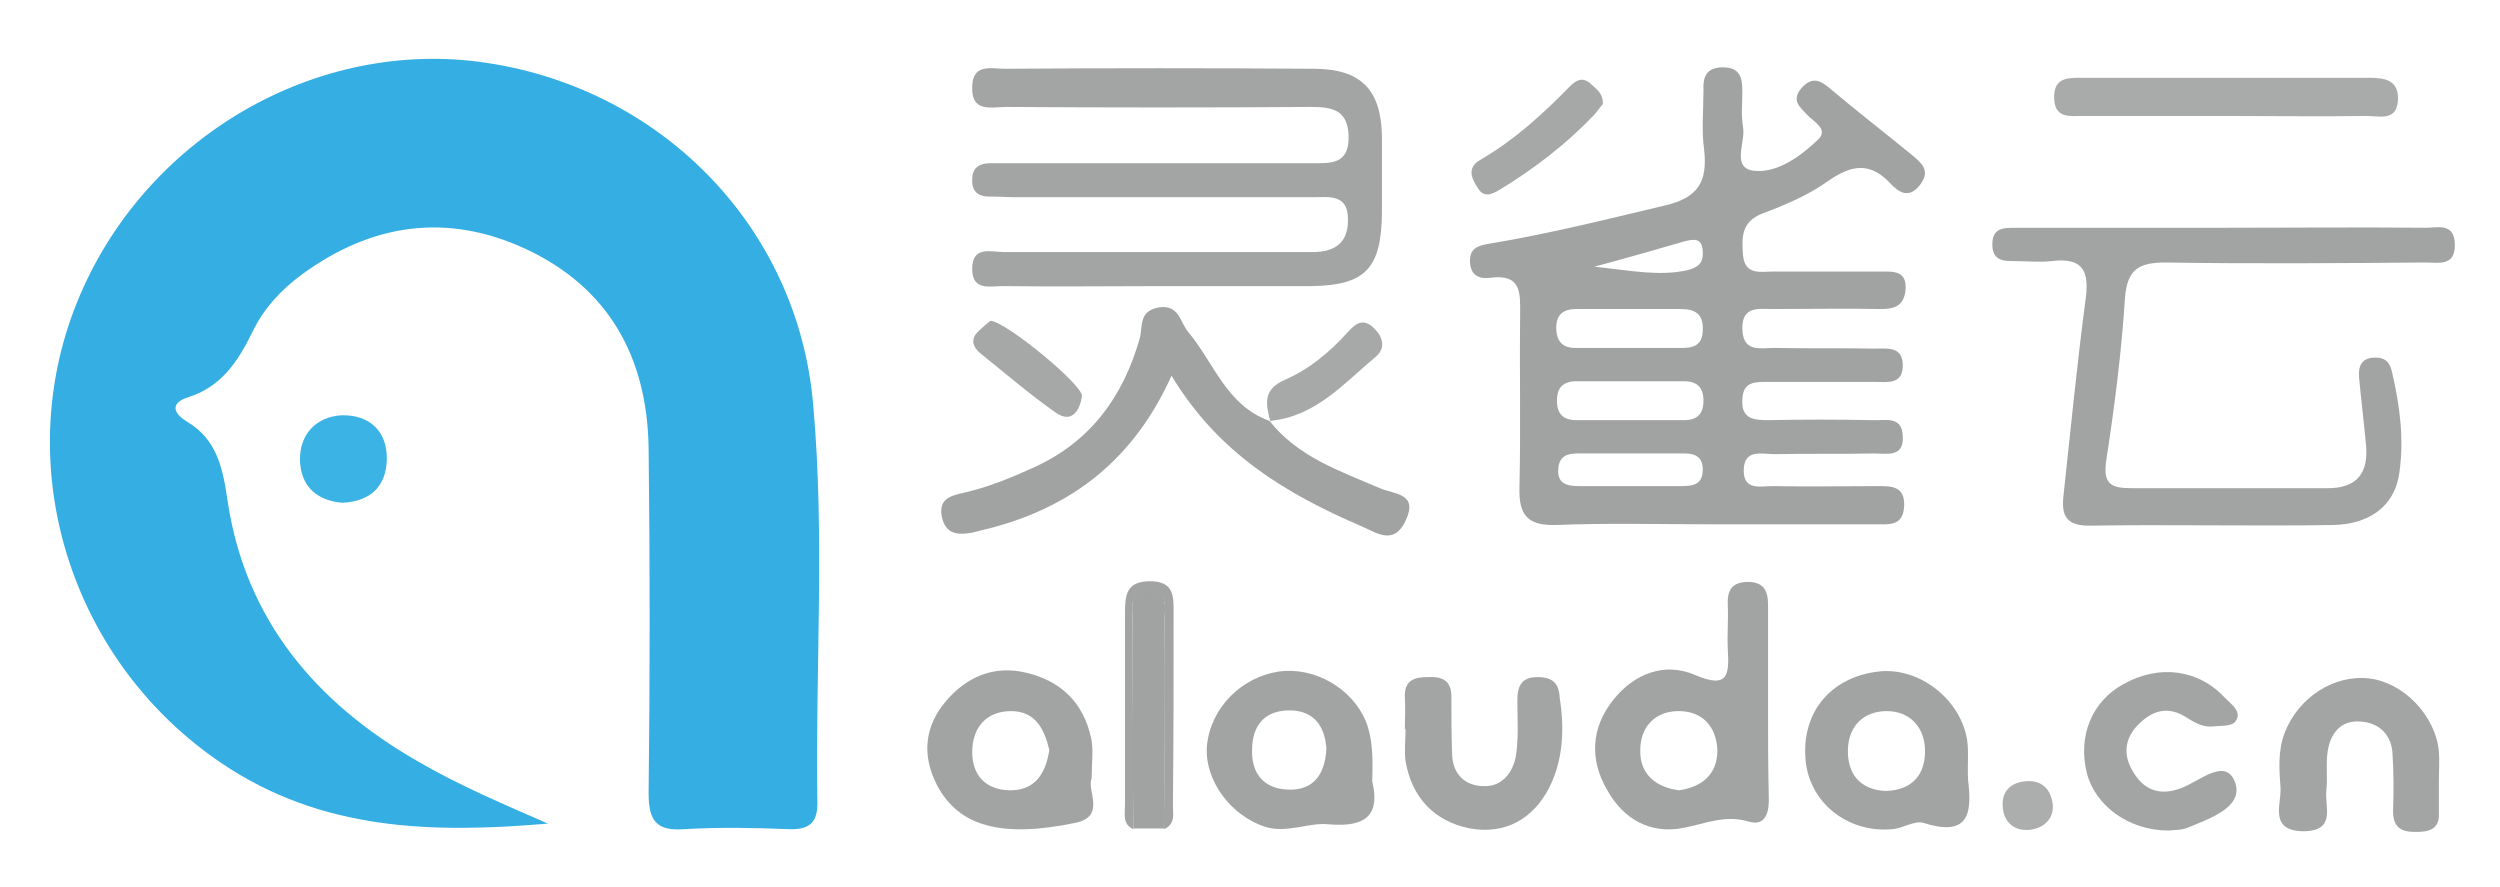
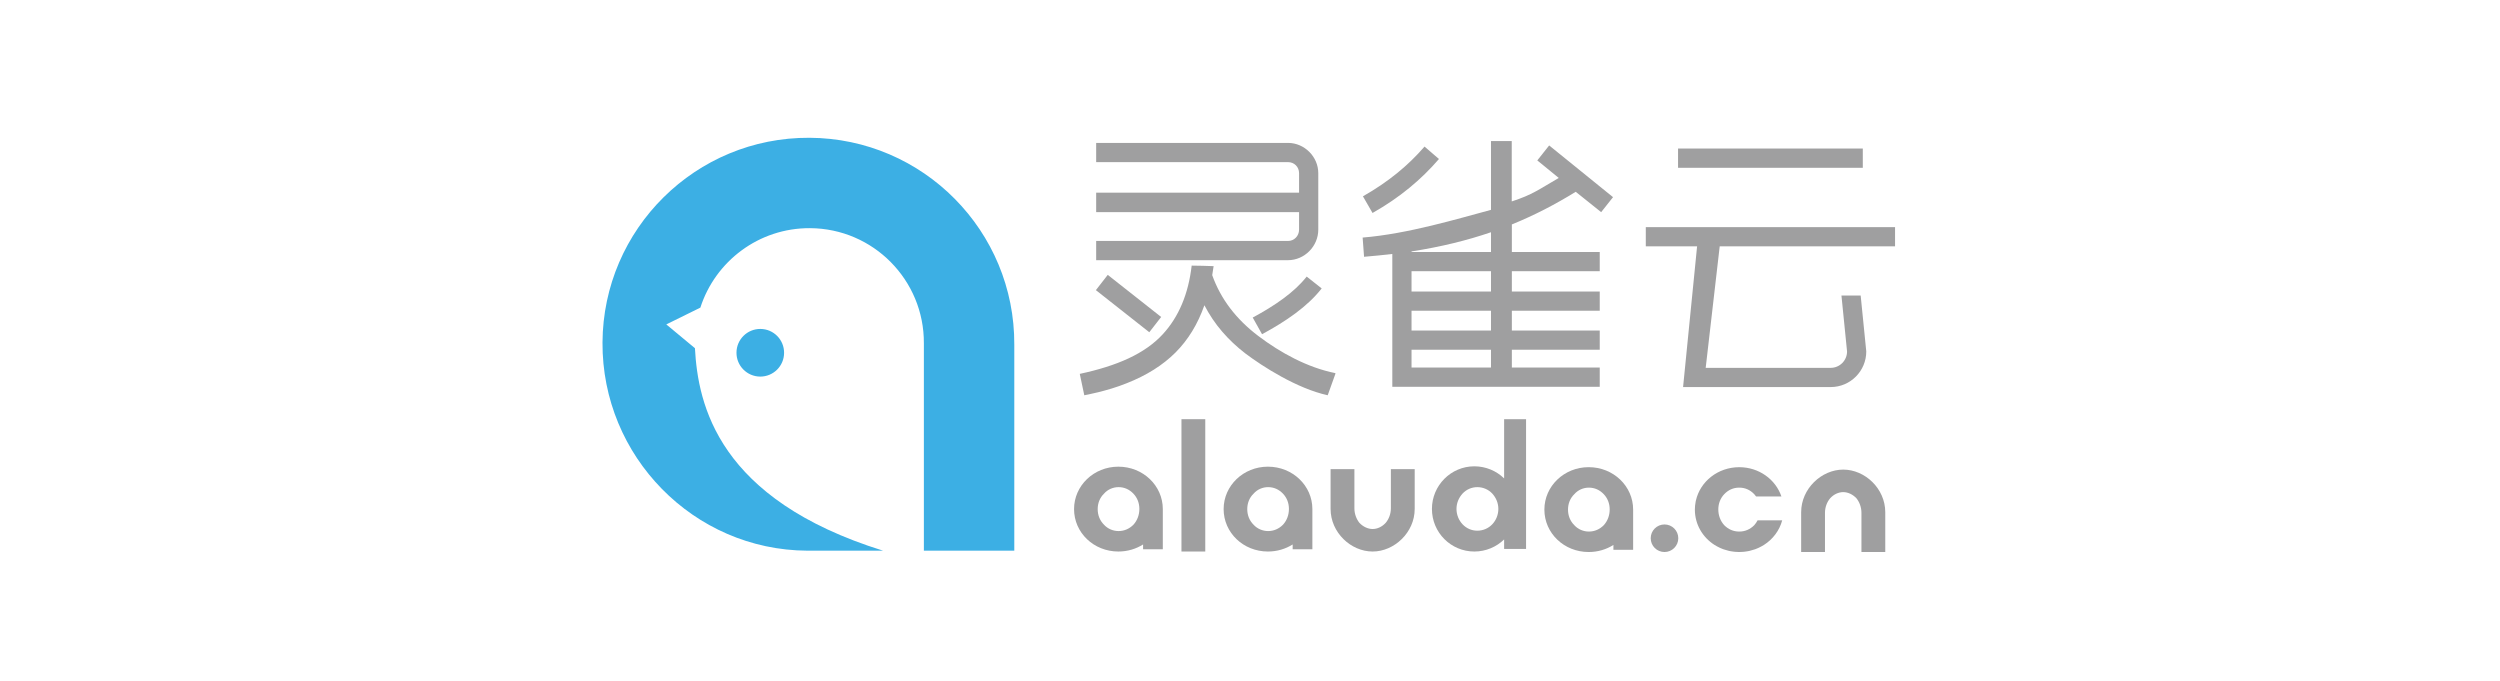
- <svg xmlns="http://www.w3.org/2000/svg" version="1.1" id="Layer_1" x="0px" y="0px" viewBox="0 0 360 127.7" style="enable-background:new 0 0 360 127.7;" xml:space="preserve">
-   <style type="text/css">
- 	.st0{fill:none;}
- 	.st1{fill:#34AEE3;}
- 	.st2{fill:#A1A2A2;}
- 	.st3{fill:#A3A4A4;}
- 	.st4{fill:#A2A3A3;}
- 	.st5{fill:#A9AAAA;}
- 	.st6{fill:#3CB3E5;}
- 	.st7{fill:#A6A7A7;}
- 	.st8{fill:#A7A8A8;}
- 	.st9{fill:#ACADAD;}
- </style>
-   <g>
-     <path class="st0" d="M241.5,102.4c-3.3,0.1-5.3,2.4-5.3,5.6c0,3.5,2.3,5.4,5.6,5.8c3.4-0.5,5.5-2.4,5.4-5.7   C247.2,104.6,245.1,102.3,241.5,102.4z" />
-     <path class="st0" d="M242.5,65.3c-5.2,0-10.3,0-15.5,0c-1.5,0-2.6,0.4-2.7,2.2c-0.1,2.1,1.2,2.5,2.9,2.5c2.5,0,5,0,7.4,0   c2.5,0,5,0,7.4,0c1.6,0,3.1-0.2,3-2.4C245.1,65.8,244,65.3,242.5,65.3z" />
-     <path class="st0" d="M242.5,54.9c-5.2,0-10.3,0-15.5,0c-1.9,0-2.8,0.9-2.8,2.8c0,1.9,0.9,2.8,2.8,2.8c2.5,0,5,0,7.5,0   c2.7,0,5.4,0,8,0c1.9,0,2.8-0.9,2.8-2.8C245.2,55.8,244.4,54.9,242.5,54.9z" />
-     <path class="st0" d="M186,102.3c-3.7-0.1-5.6,2-5.6,5.7c0,3.3,1.6,5.6,5,5.7c3.8,0.2,5.5-2.1,5.7-5.9   C190.9,104.8,189.5,102.5,186,102.3z" />
-     <path class="st0" d="M242,44.4c-2.3,0.1-4.6,0-6.9,0c0,0,0,0,0,0c-2.7,0-5.4,0-8.1,0c-1.9,0-2.8,0.8-2.9,2.7c0,1.9,0.7,2.9,2.7,2.9   c5.2,0,10.4,0,15.6,0c1.9,0,2.8-0.8,2.9-2.8C245.3,45,244.1,44.3,242,44.4z" />
-     <path class="st0" d="M145.7,102.3c-3.7,0-5.6,2.3-5.6,5.9c0,3.3,1.8,5.4,5.3,5.5c3.8,0.1,5.3-2.5,5.9-5.8   C150.5,104.9,149.2,102.3,145.7,102.3z" />
-     <path class="st0" d="M243,39c1.6-0.4,2.3-1.1,2.2-2.7c-0.1-2-1.4-1.8-2.8-1.4c-3.7,1.1-7.5,2.1-12.8,3.6C235.1,39,239,39.9,243,39z   " />
-     <path class="st0" d="M271.7,102.4c-3.3,0-5.4,2.2-5.6,5.5c-0.1,3.5,1.6,5.8,5.4,6c3.9-0.1,5.7-2.5,5.6-6   C277.1,104.7,275,102.4,271.7,102.4z" />
-     <path class="st1" d="M117.1,58.3C114.9,32.5,94.9,12.3,69,8.9C44.3,5.7,19.6,20.8,10.6,44.8c-8.9,23.7,0.1,50.8,21.3,65.1   c14.5,9.8,30.5,10.1,47,8.7c-6.4-2.8-12.8-5.5-18.8-9c-14.6-8.4-24.7-20.3-27.3-37.3c-0.7-4.8-1.5-9-5.9-11.6   c-2.1-1.3-2.3-2.7,0.2-3.5c4.8-1.5,7.2-5.2,9.3-9.5c1.6-3.3,4.1-6,7.1-8.2c10-7.3,20.8-8.9,32.1-3.7c12.1,5.6,17.6,15.7,17.8,28.7   c0.2,16.5,0.2,33.1,0,49.7c0,4,1.1,5.5,5.2,5.2c5-0.3,10-0.2,15,0c2.9,0.1,4.2-0.9,4.1-4C117.4,96.3,118.8,77.3,117.1,58.3z" />
-     <path class="st2" d="M274.2,72.8c0.1-2.9-2-2.8-3.9-2.8c-5,0-10,0.1-15,0c-1.8,0-4.3,0.7-4.2-2.4c0.1-3,2.7-2.2,4.4-2.2   c4.8-0.1,9.6,0,14.4-0.1c1.8,0,4.3,0.6,4.1-2.5c-0.1-3-2.6-2.2-4.4-2.3c-5-0.1-10-0.1-15,0c-2.1,0-3.9-0.2-3.7-3   c0.1-2.6,1.9-2.5,3.6-2.5c5.2,0,10.4,0,15.6,0c1.6,0,3.8,0.4,3.9-2.2c0.1-3-2.2-2.6-4.1-2.6c-4.8-0.1-9.6,0-14.4-0.1   c-2,0-4.5,0.7-4.6-2.7c-0.1-3.4,2.4-2.9,4.4-2.9c5.2,0,10.4-0.1,15.6,0c2.1,0,3.3-0.6,3.5-2.8c0.2-2.7-1.7-2.6-3.4-2.6   c-5.2,0-10.4,0-15.6,0c-1.8,0-4.1,0.6-4.4-2.3c-0.2-2.6-0.3-4.9,2.9-6.1c3.2-1.2,6.5-2.6,9.3-4.6c3.3-2.3,6-2.9,9,0.3   c1.2,1.3,2.7,2.3,4.3,0.2c1.6-2.1,0.1-3.2-1.2-4.3c-3.9-3.2-7.8-6.2-11.6-9.4c-1.5-1.3-2.7-2-4.3-0.2c-1.5,1.8-0.2,2.7,0.8,3.8   c0.9,1,3.2,2.1,1.6,3.6c-2.5,2.4-5.8,4.8-9.1,4.5c-3.5-0.3-1.3-4.1-1.7-6.3c-0.3-1.7-0.1-3.5-0.1-5.2c0-2-0.4-3.4-2.8-3.4   c-2.4,0-2.9,1.4-2.8,3.3c0,2.9-0.3,5.8,0.1,8.6c0.5,4.6-0.9,6.9-5.7,8c-8.4,2-16.8,4.1-25.3,5.5c-1.8,0.3-2.9,0.8-2.7,2.9   c0.2,1.8,1.5,2.2,2.9,2c4.6-0.6,4.3,2.3,4.3,5.4c-0.1,8.3,0.1,16.5-0.1,24.8c-0.1,3.9,1.1,5.5,5.2,5.4c7.5-0.3,15-0.1,22.5-0.1   c7.9,0,15.8,0,23.7,0C272,75.5,274.1,75.8,274.2,72.8z M242.4,34.8c1.5-0.4,2.7-0.6,2.8,1.4c0.1,1.6-0.6,2.3-2.2,2.7   c-4,0.9-7.9,0.1-13.4-0.5C234.8,37,238.6,35.9,242.4,34.8z M242.1,70c-2.5,0-5,0-7.4,0c-2.5,0-5,0-7.4,0c-1.7,0-3.1-0.4-2.9-2.5   c0.1-1.8,1.3-2.2,2.7-2.2c5.2,0,10.3,0,15.5,0c1.5,0,2.6,0.5,2.6,2.3C245.2,69.8,243.8,70,242.1,70z M242.5,60.5c-2.7,0-5.4,0-8,0   c-2.5,0-5,0-7.5,0c-1.9,0-2.8-0.9-2.8-2.8c0-1.9,0.9-2.8,2.8-2.8c5.2,0,10.3,0,15.5,0c1.9,0,2.8,0.9,2.8,2.8   C245.3,59.6,244.4,60.5,242.5,60.5z M242.4,50.1c-5.2,0-10.4,0-15.6,0c-1.9,0-2.7-1.1-2.7-2.9c0-1.9,1-2.7,2.9-2.7   c2.7,0,5.4,0,8.1,0c0,0,0,0,0,0c2.3,0,4.6,0,6.9,0c2.1,0,3.3,0.7,3.2,3C245.2,49.3,244.3,50.1,242.4,50.1z" />
-     <path class="st3" d="M144.9,15.4c14.6,0.1,29.2,0.1,43.9,0c3,0,5.3,0.4,5.4,4.2c0.1,4.2-2.7,3.9-5.5,3.9c-14,0-28.1,0-42.1,0   c-1.3,0-2.7,0-4,0c-1.5,0-2.6,0.6-2.6,2.3c-0.1,1.7,0.8,2.5,2.4,2.5c1.3,0,2.7,0.1,4,0.1c14.2,0,28.5,0,42.7,0c2.2,0,5-0.5,5,3.1   c0.1,3.4-1.8,4.8-5.1,4.8c-1.3,0-2.7,0-4,0c-13.5,0-26.9,0-40.4,0c-1.9,0-4.7-1-4.6,2.6c0.1,3,2.6,2.3,4.4,2.3   c7.7,0.1,15.4,0,23.1,0c7.1,0,14.2,0,21.3,0c7.8-0.1,10.1-2.5,10.2-10.5c0-3.7,0-7.3,0-11c-0.1-6.8-3-9.8-9.9-9.8   c-14.8-0.1-29.6-0.1-44.4,0c-1.9,0-4.6-0.8-4.7,2.5C139.8,16.3,142.8,15.4,144.9,15.4z" />
-     <path class="st4" d="M349.3,32.8c-9.6-0.1-19.2,0-28.9,0c-10,0-20,0-30,0c-1.8,0-3.6-0.1-3.5,2.6c0.1,2.2,1.7,2.2,3.3,2.2   c1.7,0,3.5,0.2,5.2,0c4.7-0.6,5.5,1.6,4.9,5.7c-1.2,9.1-2.1,18.3-3.1,27.5c-0.3,2.6-0.4,4.9,3.6,4.9c11.7-0.2,23.5,0.1,35.2-0.1   c4.8-0.1,8.8-2.4,9.5-7.5c0.7-4.7,0.1-9.6-1-14.3c-0.3-1.6-1-2.4-2.7-2.3c-1.8,0.1-2.2,1.3-2.1,2.8c0.3,3.2,0.7,6.5,1,9.7   c0.4,4-1.2,6.3-5.5,6.3c-9.4,0-18.9,0-28.3,0c-2.9,0-4.1-0.6-3.6-4c1.2-7.8,2.2-15.6,2.7-23.4c0.3-4.1,2-5.1,5.8-5.1   c12.5,0.2,25,0.1,37.5,0c1.8,0,4.2,0.6,4.2-2.5C353.5,32,351,32.8,349.3,32.8z" />
-     <path class="st2" d="M198.7,70.3c-5.8-2.5-11.8-4.5-15.9-9.7c-6.2-2.2-8-8.4-11.7-12.8c-1.2-1.4-1.3-4.1-4.4-3.5   c-2.8,0.6-2.1,2.8-2.6,4.5c-2.4,8.4-7.1,14.8-15.2,18.5c-3.3,1.5-6.7,2.9-10.3,3.7c-1.8,0.4-3.4,0.9-3,3.3c0.5,2.6,2.2,2.8,4.4,2.4   c0.9-0.2,1.9-0.5,2.8-0.7c11.7-3.1,20.5-9.9,25.9-21.9c6.8,11.3,16.7,17.1,27.4,21.7c2.1,0.9,4.6,2.8,6.3-0.8   C204.3,71,200.8,71.2,198.7,70.3z" />
-     <path class="st2" d="M182.7,60.6C182.8,60.6,182.8,60.6,182.7,60.6C182.8,60.7,182.8,60.7,182.7,60.6   C182.8,60.7,182.8,60.6,182.7,60.6z" />
-     <path class="st4" d="M254.6,101.5c0-4.8,0-9.6,0-14.4c0-2-0.6-3.3-2.9-3.3c-2.3,0-3,1.2-2.9,3.3c0.1,2.1-0.1,4.2,0,6.3   c0.2,3.6,0.2,5.9-4.7,3.8c-4.4-1.9-8.8-0.2-11.8,3.6c-3.2,4-3.4,8.6-0.9,12.9c2.3,4.2,6.2,6.5,11.1,5.5c3.1-0.6,5.9-1.9,9.3-0.9   c2.6,0.8,3-1.6,2.9-3.7C254.6,110.4,254.6,105.9,254.6,101.5z M241.8,113.8c-3.3-0.4-5.7-2.3-5.6-5.8c0-3.2,2-5.5,5.3-5.6   c3.6-0.1,5.7,2.2,5.8,5.7C247.3,111.4,245.2,113.3,241.8,113.8z" />
-     <path class="st4" d="M196.7,103.9c-2-4.8-7.4-7.9-12.5-7.2c-5.5,0.8-9.9,5.3-10.4,10.7c-0.4,4.9,3.4,10.1,8.5,11.7   c3.1,0.9,6.2-0.7,9-0.4c5.7,0.5,7.4-1.6,6.3-6.2C197.7,109.2,197.7,106.5,196.7,103.9z M185.3,113.7c-3.4-0.2-5.1-2.4-5-5.7   c0-3.6,1.9-5.8,5.6-5.7c3.5,0.1,4.9,2.5,5.1,5.5C190.8,111.6,189.1,113.9,185.3,113.7z" />
-     <path class="st4" d="M283.3,106.8c-0.8-6-6.9-10.8-12.8-10.1c-6.9,0.8-11.1,5.9-10.5,12.7c0.5,6.1,6,10.6,12.5,10   c1.5-0.1,3.2-1.3,4.5-0.9c6.9,2.2,6.9-1.9,6.4-6.2C283.3,110.3,283.5,108.5,283.3,106.8z M271.5,113.9c-3.8-0.2-5.5-2.6-5.4-6   c0.1-3.3,2.2-5.5,5.6-5.5c3.3,0,5.4,2.3,5.5,5.5C277.3,111.4,275.5,113.8,271.5,113.9z" />
-     <path class="st4" d="M157.2,112.1c0-2.4,0.3-4.2-0.1-5.9c-1.1-5-4.3-8.1-9.2-9.3c-4.8-1.2-8.8,0.6-11.8,4.2   c-2.9,3.5-3.4,7.6-1.2,11.9c3.1,6,9.3,7.7,19.9,5.5C159.4,117.6,156.4,113.7,157.2,112.1z M145.3,113.8c-3.4-0.1-5.3-2.2-5.3-5.5   c0-3.5,2-5.9,5.6-5.9c3.5,0,4.8,2.6,5.5,5.6C150.6,111.3,149.1,113.9,145.3,113.8z" />
-     <path class="st3" d="M351.2,108.2c-0.5-5.2-5.1-9.9-10-10.5c-5.1-0.6-10.2,2.7-12.2,7.8c-1,2.6-0.8,5.3-0.6,8   c0.1,2.4-1.7,6.2,3.4,6.2c4.7-0.1,2.9-3.6,3.2-5.9c0.2-1.9-0.1-3.9,0.2-5.7c0.4-2.5,1.9-4.4,4.6-4.2c2.5,0.1,4.4,1.6,4.7,4.3   c0.2,2.9,0.2,5.8,0.1,8.6c0,2.3,1.1,3,3.2,3c1.9,0,3.5-0.3,3.4-2.7c0-1.5,0-3.1,0-4.6C351.2,110.9,351.3,109.5,351.2,108.2z" />
-     <path class="st3" d="M221.4,97.5c-2.3,0-2.9,1.3-2.9,3.3c0,2.7,0.2,5.4-0.2,8c-0.4,2.4-2,4.5-4.6,4.4c-2.8,0-4.6-1.8-4.6-4.8   c-0.1-2.7-0.1-5.4-0.1-8.1c0-2.3-1.3-2.9-3.4-2.8c-2,0-3.4,0.5-3.3,2.9c0.1,1.5,0,3.1,0,4.6c0,0,0.1,0,0.1,0c0,1.5-0.2,3.1,0,4.6   c0.9,5.3,4.2,8.7,9.3,9.7c5.1,0.9,9.1-1.4,11.4-5.9c2-4,2.2-8.4,1.5-12.9C224.5,98.4,223.6,97.5,221.4,97.5z" />
-     <path class="st5" d="M299.9,16.7c6.7,0,13.5,0,20.2,0c6.9,0,13.8,0.1,20.8,0c1.7,0,4.2,0.8,4.4-2.2c0.2-3-1.9-3.3-4.2-3.3   c-13.8,0-27.7,0-41.5,0c-2.1,0-3.9,0.1-3.8,3C295.9,17.1,298.1,16.7,299.9,16.7z" />
-     <path class="st3" d="M314.5,103.1c1.3,0.8,2.6,1.7,4.2,1.5c1.1-0.1,2.7,0,3.2-0.7c1-1.4-0.5-2.4-1.4-3.3c-3.8-4.2-9.5-5-14.7-2.1   c-4.6,2.5-6.6,7.5-5.3,12.8c1.2,4.7,6,8.3,11.8,8.3c0.5-0.1,1.7,0,2.7-0.4c3.1-1.3,8-2.9,6.9-6.4c-1.3-3.8-4.9-0.5-7.6,0.6   c-2.4,1-4.9,0.9-6.7-1.6c-1.6-2.2-2-4.6-0.2-6.9C309.4,102.6,311.7,101.5,314.5,103.1z" />
-     <path class="st2" d="M167.7,89.4c0-1.7,0.7-4.3-2.3-4.3c-3,0-2.3,2.6-2.3,4.3c0,10,0,20,0.1,29.9c0,0,0,0,0,0c1.5,0,2.9,0,4.4,0   C167.7,109.4,167.8,99.4,167.7,89.4z" />
-     <path class="st6" d="M43.2,66.3c0.1,3.8,2.5,5.8,6.1,6.1c4.1-0.2,6.3-2.4,6.4-6.2c0.1-4.2-2.6-6.5-6.5-6.4   C45.5,60,43.1,62.6,43.2,66.3z" />
-     <path class="st7" d="M216,27.3c4.9-3,9.5-6.5,13.5-10.7c0.5-0.5,0.9-1.2,1.3-1.6c0.1-1.6-1-2.2-1.8-3c-1.2-1-2.1-0.4-3,0.5   c-3.9,4-8,7.7-12.8,10.5c-1.8,1-1.5,2.4-0.5,3.9C213.6,28.6,214.8,28,216,27.3z" />
-     <path class="st8" d="M197.9,47.3c-1.6-1.6-2.7-0.7-3.8,0.5c-2.6,2.9-5.6,5.4-9.1,6.9c-3.2,1.4-2.7,3.5-2.1,5.9   c6.6-0.6,10.7-5.5,15.3-9.3C199.5,50.1,199.2,48.6,197.9,47.3z" />
-     <path class="st8" d="M182.8,60.7C182.8,60.6,182.8,60.6,182.8,60.7C182.8,60.6,182.8,60.6,182.8,60.7   C182.7,60.6,182.7,60.6,182.8,60.7C182.7,60.6,182.7,60.6,182.8,60.7C182.8,60.6,182.8,60.7,182.8,60.7z" />
-     <path class="st7" d="M142.6,46.2c-0.5,0.4-1.2,1-1.9,1.7c-1,1.1-0.5,2.2,0.5,3c3.6,2.9,7.1,5.9,10.8,8.5c2.4,1.7,3.5-0.4,3.8-2.3   C156.2,55.6,144.6,46.1,142.6,46.2z" />
-     <path class="st4" d="M169,88.3c0-2.4,0.1-4.6-3.4-4.6c-3.4,0-3.6,2-3.6,4.5c0,9.2,0,18.4,0,27.7c0,1.3-0.4,2.8,1.2,3.5c0,0,0,0,0,0   c0-10-0.1-20-0.1-29.9c0-1.7-0.7-4.3,2.3-4.3c3,0,2.3,2.6,2.3,4.3c0,10,0,20-0.1,29.9c1.7-0.7,1.3-2.2,1.3-3.5   C169,106.7,169,97.5,169,88.3z" />
-     <path class="st9" d="M291.7,112.5c-2.3,0.2-3.5,1.6-3.3,3.7c0.1,2.1,1.6,3.5,3.8,3.3c2.1-0.2,3.6-1.6,3.4-3.7   C295.3,113.6,294,112.3,291.7,112.5z" />
+ <svg xmlns="http://www.w3.org/2000/svg" viewBox="0 0 1067.333 290.432" height="290.432" width="1067.333" xml:space="preserve" id="svg2" version="1.1">
+   <defs id="defs6">
+     <clipPath id="clipPath18" clipPathUnits="userSpaceOnUse">
+       <path id="path16" d="M 0,217.824 H 800.5 V 0 H 0 Z" />
+     </clipPath>
+   </defs>
+   <g transform="matrix(1.333333,0,0,-1.333333,0,290.432)" id="g10">
+     <g id="g12">
+       <g clip-path="url(#clipPath18)" id="g14">
+         <g transform="translate(324.7764,107.4243)" id="g20">
+           <path id="path22" style="fill:#3cafe4;fill-opacity:1;fill-rule:nonzero;stroke:none" d="m 0,0 v -65.926 h -28.953 v 29.74 21.87 14.795 c 0.116,20.249 -16.21,36.752 -36.453,36.864 -16.406,0.089 -30.344,-10.611 -35.113,-25.442 l -10.909,-5.378 9.169,-7.616 c 0.982,-18.082 7.371,-48.37 60.247,-64.833 h -24.27 c -36.42,0.199 -65.777,30.235 -65.574,66.642 0.199,36.411 29.875,65.767 66.289,65.568 C -29.157,66.09 0.194,36.411 0,0" />
+         </g>
+         <g transform="translate(251.0635,104.8291)" id="g24">
+           <path id="path26" style="fill:#3cafe4;fill-opacity:1;fill-rule:nonzero;stroke:none" d="m 0,0 c -0.014,-4.215 -3.448,-7.612 -7.661,-7.59 -4.209,0.027 -7.611,3.461 -7.582,7.676 0.016,4.208 3.454,7.607 7.664,7.583 C -3.363,7.649 0.033,4.212 0,0" />
+         </g>
+         <path id="path28" style="fill:#9f9fa0;fill-opacity:1;fill-rule:nonzero;stroke:none" d="m 378.304,83.598 h 7.624 V 41.227 h -7.624 z" />
+         <g transform="translate(452.9854,54.8682)" id="g30">
+           <path id="path32" style="fill:#9f9fa0;fill-opacity:1;fill-rule:nonzero;stroke:none" d="m 0,0 c 0,-7.567 -6.557,-13.642 -13.466,-13.642 -6.971,0 -13.465,6.075 -13.465,13.642 v 12.75 h 7.625 V 0.182 c 0,-1.789 0.657,-3.459 1.611,-4.648 1.19,-1.253 2.741,-1.966 4.229,-1.966 1.489,0 3.035,0.713 4.171,1.966 1.012,1.189 1.667,2.859 1.667,4.648 V 12.75 H 0 Z" />
+         </g>
+         <g transform="translate(576.7314,53.8174)" id="g34">
+           <path id="path36" style="fill:#9f9fa0;fill-opacity:1;fill-rule:nonzero;stroke:none" d="M 0,0 C 0,7.567 6.556,13.642 13.467,13.642 20.438,13.642 26.931,7.567 26.931,0 v -12.75 h -7.628 v 12.57 c 0,1.787 -0.654,3.457 -1.608,4.646 -1.193,1.255 -2.739,1.966 -4.228,1.966 -1.488,0 -3.039,-0.711 -4.175,-1.966 C 8.28,3.277 7.627,1.607 7.627,-0.18 V -12.75 H 0 Z" />
+         </g>
+         <g transform="translate(468.332,49.9248)" id="g38">
+           <path id="path40" style="fill:#9f9fa0;fill-opacity:1;fill-rule:nonzero;stroke:none" d="m 0,0 c 1.251,-1.312 2.921,-2.027 4.71,-2.027 1.787,0 3.512,0.715 4.762,2.027 1.253,1.312 1.968,3.097 1.968,4.943 0,1.852 -0.715,3.575 -1.968,4.944 -1.25,1.312 -2.975,2.03 -4.762,2.03 C 2.921,11.917 1.251,11.199 0,9.887 -1.25,8.518 -1.963,6.795 -1.963,4.943 -1.963,3.097 -1.25,1.312 0,0 m 13.289,-4.826 c -2.445,-2.384 -5.84,-3.872 -9.533,-3.872 -7.509,0 -13.583,6.074 -13.583,13.641 0,7.506 6.074,13.643 13.583,13.643 3.693,0 7.088,-1.489 9.533,-3.87 v 18.957 h 7.026 V -7.863 h -7.026 z" />
+         </g>
+         <g transform="translate(513.5176,49.6465)" id="g42">
+           <path id="path44" style="fill:#9f9fa0;fill-opacity:1;fill-rule:nonzero;stroke:none" d="m 0,0 c -1.311,-1.312 -2.918,-2.027 -4.77,-2.027 -1.722,0 -3.454,0.715 -4.642,2.027 -1.374,1.37 -2.028,3.1 -2.028,5.006 0,1.847 0.654,3.631 2.028,4.943 1.188,1.369 2.92,2.087 4.642,2.087 1.852,0 3.459,-0.718 4.77,-2.087 C 1.252,8.637 1.906,6.912 1.906,5.062 1.906,3.156 1.252,1.37 0,0 m 9.412,5.006 c 0,7.506 -6.315,13.584 -14.239,13.584 -7.863,0 -14.179,-6.078 -14.179,-13.584 0,-7.569 6.316,-13.585 14.179,-13.585 2.945,0 5.664,0.835 7.924,2.262 v -1.546 h 6.315 z" />
+         </g>
+         <g transform="translate(410.8105,49.8057)" id="g46">
+           <path id="path48" style="fill:#9f9fa0;fill-opacity:1;fill-rule:nonzero;stroke:none" d="m 0,0 c -1.312,-1.31 -2.92,-2.027 -4.767,-2.027 -1.729,0 -3.457,0.717 -4.647,2.027 -1.371,1.369 -2.025,3.099 -2.025,5.006 0,1.846 0.654,3.631 2.025,4.943 1.19,1.369 2.918,2.087 4.647,2.087 1.847,0 3.455,-0.718 4.767,-2.087 C 1.251,8.637 1.906,6.914 1.906,5.062 1.906,3.156 1.251,1.369 0,0 m 9.412,5.006 c 0,7.505 -6.314,13.584 -14.238,13.584 -7.865,0 -14.179,-6.079 -14.179,-13.584 0,-7.569 6.314,-13.585 14.179,-13.585 2.944,0 5.666,0.835 7.924,2.262 v -1.546 h 6.314 z" />
+         </g>
+         <g transform="translate(362.9189,49.8057)" id="g50">
+           <path id="path52" style="fill:#9f9fa0;fill-opacity:1;fill-rule:nonzero;stroke:none" d="m 0,0 c -1.31,-1.31 -2.92,-2.027 -4.767,-2.027 -1.727,0 -3.456,0.717 -4.647,2.027 -1.368,1.369 -2.024,3.099 -2.024,5.006 0,1.846 0.656,3.631 2.024,4.943 1.191,1.369 2.92,2.087 4.647,2.087 C -2.92,12.036 -1.31,11.318 0,9.949 1.25,8.637 1.906,6.914 1.906,5.062 1.906,3.156 1.25,1.369 0,0 m 9.413,5.006 c 0,7.505 -6.316,13.584 -14.237,13.584 -7.866,0 -14.181,-6.079 -14.181,-13.584 0,-7.569 6.315,-13.585 14.181,-13.585 2.942,0 5.662,0.835 7.921,2.262 v -1.546 h 6.316 z" />
+         </g>
+         <g transform="translate(562.7822,51.2236)" id="g54">
+           <path id="path56" style="fill:#9f9fa0;fill-opacity:1;fill-rule:nonzero;stroke:none" d="m 0,0 c -0.287,-0.567 -0.647,-1.1 -1.083,-1.577 -1.312,-1.312 -2.92,-2.027 -4.767,-2.027 -0.008,0 -0.019,0.003 -0.028,0.003 -0.007,0 -0.02,-0.003 -0.029,-0.003 -1.847,0 -3.454,0.715 -4.767,2.027 -1.25,1.372 -1.906,3.156 -1.906,5.062 0,1.85 0.656,3.575 1.906,4.887 1.313,1.369 2.92,2.087 4.767,2.087 0.009,0 0.022,-0.002 0.029,-0.002 0.009,0 0.02,0.002 0.028,0.002 1.847,0 3.455,-0.718 4.767,-2.087 0.224,-0.236 0.42,-0.488 0.605,-0.747 h 8.107 c -1.838,5.438 -7.144,9.372 -13.507,9.384 -6.846,-0.014 -12.478,-4.562 -13.87,-10.648 -0.015,-0.07 -0.039,-0.128 -0.053,-0.194 -0.013,-0.074 -0.022,-0.154 -0.035,-0.225 -0.159,-0.817 -0.25,-1.654 -0.25,-2.513 0,-4.763 2.503,-8.907 6.315,-11.327 v 0.003 c 0.515,-0.322 1.056,-0.614 1.613,-0.875 0.095,-0.043 0.19,-0.087 0.285,-0.131 0.252,-0.107 0.508,-0.217 0.767,-0.314 0.085,-0.031 0.171,-0.057 0.255,-0.089 0.497,-0.172 1.003,-0.322 1.527,-0.446 0.104,-0.024 0.206,-0.051 0.309,-0.075 0.228,-0.048 0.462,-0.084 0.696,-0.123 0.194,-0.033 0.391,-0.063 0.588,-0.084 0.201,-0.025 0.402,-0.049 0.605,-0.067 0.349,-0.026 0.698,-0.044 1.054,-0.048 0.063,0 0.13,-0.007 0.194,-0.009 0.068,0.002 0.13,0.009 0.196,0.009 0.354,0.004 0.703,0.022 1.052,0.048 0.203,0.018 0.404,0.042 0.606,0.067 0.198,0.021 0.392,0.051 0.586,0.084 0.235,0.039 0.469,0.075 0.697,0.123 0.103,0.024 0.207,0.051 0.308,0.075 0.524,0.124 1.03,0.274 1.527,0.446 0.084,0.032 0.17,0.058 0.257,0.089 0.257,0.097 0.511,0.207 0.766,0.314 l 0.284,0.131 c 0.557,0.261 1.101,0.553 1.616,0.875 V -7.898 C 4.879,-6.081 7.002,-3.291 7.881,0 Z" />
+         </g>
+         <g transform="translate(537.3887,45.4805)" id="g58">
+           <path id="path60" style="fill:#9f9fa0;fill-opacity:1;fill-rule:nonzero;stroke:none" d="m 0,0 c 0,-2.438 -1.979,-4.413 -4.416,-4.413 -2.438,0 -4.415,1.975 -4.415,4.413 0,2.438 1.977,4.414 4.415,4.414 C -1.979,4.414 0,2.438 0,0" />
+         </g>
+         <g transform="translate(350.9912,156.1411)" id="g62">
+           <path id="path64" style="fill:#9f9fa0;fill-opacity:1;fill-rule:nonzero;stroke:none" d="m 0,0 h 64.971 v 6.245 c 0,1.99 -1.539,3.527 -3.53,3.527 H 0 v 6.154 h 61.441 c 5.248,0 9.681,-4.433 9.681,-9.681 v -18.1 c 0,-5.336 -4.433,-9.772 -9.681,-9.772 H 0 v 6.154 h 61.441 c 1.991,0 3.53,1.63 3.53,3.618 v 5.61 L 0,-6.245 Z" />
+         </g>
+         <g transform="translate(368.0029,111.4399)" id="g66">
+           <path id="path68" style="fill:#9f9fa0;fill-opacity:1;fill-rule:nonzero;stroke:none" d="m 0,0 -17.103,13.483 3.801,4.886 L 3.8,4.886 Z" />
+         </g>
+         <g transform="translate(401.1211,116.145)" id="g70">
+           <path id="path72" style="fill:#9f9fa0;fill-opacity:1;fill-rule:nonzero;stroke:none" d="m 0,0 c 7.059,3.799 13.302,8.054 17.282,13.121 l 4.797,-3.8 C 17.556,3.53 10.678,-1.175 2.986,-5.339 Z" />
+         </g>
+         <path id="path74" style="fill:#9f9fa0;fill-opacity:1;fill-rule:nonzero;stroke:none" d="m 537.31,170.258 h 59.16 v -6.154 h -59.16 z m -10.326,-25.157 h 79.812 V 138.95 H 550.65 l -4.488,-38.912 h 40.017 c 2.895,0 5.248,2.353 5.248,5.248 l -1.796,17.919 h 6.154 l 1.796,-17.919 c 0,-6.244 -5.067,-11.4 -11.402,-11.4 h -47.257 l 4.488,45.064 h -16.426 z" />
+         <g transform="translate(427.5879,98.1094)" id="g76">
+           <path id="path78" style="fill:#9f9fa0;fill-opacity:1;fill-rule:nonzero;stroke:none" d="m 0,0 v 0.236 c -8.925,1.784 -17.555,6.505 -24.687,11.904 -7.132,5.397 -12.048,11.886 -14.748,19.471 0.169,0.932 0.313,1.898 0.446,2.881 -2.339,0.099 -4.68,0.15 -7.024,0.172 -1.049,-9.07 -4.122,-16.385 -9.229,-21.947 C -61.025,6.421 -69.894,2.571 -81.845,0 l 1.446,-6.848 c 0,0 7.291,1.286 13.59,3.855 6.361,2.508 11.567,5.785 15.616,9.832 4.047,4.049 7.132,9.092 9.252,15.133 1.607,-3.086 3.503,-5.898 5.687,-8.433 2.184,-2.541 4.659,-4.869 7.422,-6.992 5.525,-4.175 16.513,-11.228 26.375,-13.395 z" />
+         </g>
+         <g transform="translate(460.752,166.9097)" id="g80">
+           <path id="path82" style="fill:#9f9fa0;fill-opacity:1;fill-rule:nonzero;stroke:none" d="M 0,0 -4.617,3.98 C -9.865,-2.081 -16.2,-7.329 -24.342,-11.946 l 3.076,-5.336 C -12.489,-12.308 -5.704,-6.604 0,0" />
+         </g>
+         <path id="path84" style="fill:#9f9fa0;fill-opacity:1;fill-rule:nonzero;stroke:none" d="m 451.974,105.829 h 25.441 v -5.7 h -25.441 z m 0,12.489 h 25.441 v -6.335 h -25.441 z m 0,12.666 h 25.441 v -6.516 h -25.441 z m 0,6.335 c 9.421,1.465 17.767,3.517 25.441,6.145 v -6.326 h -25.441 z m 52.573,19.094 8.146,-6.517 3.799,4.798 -20.451,16.558 -3.8,-4.795 6.874,-5.611 c -6.264,-3.616 -8.334,-5.339 -15.057,-7.521 v 19.319 h -0.489 -6.154 v -22.016 c -10.499,-2.805 -26.617,-7.698 -41.099,-8.873 l 0.455,-6.154 c 3.076,0.269 6.155,0.543 9.048,0.905 V 93.975 h 6.155 60.264 v 6.154 h -28.143 v 5.7 h 28.143 v 6.154 h -28.143 v 6.335 h 28.143 v 6.15 h -28.143 v 6.516 h 28.143 v 6.154 h -28.143 v 8.822 c 7.227,2.934 13.918,6.419 20.452,10.453" />
+       </g>
+     </g>
  </g>
</svg>
